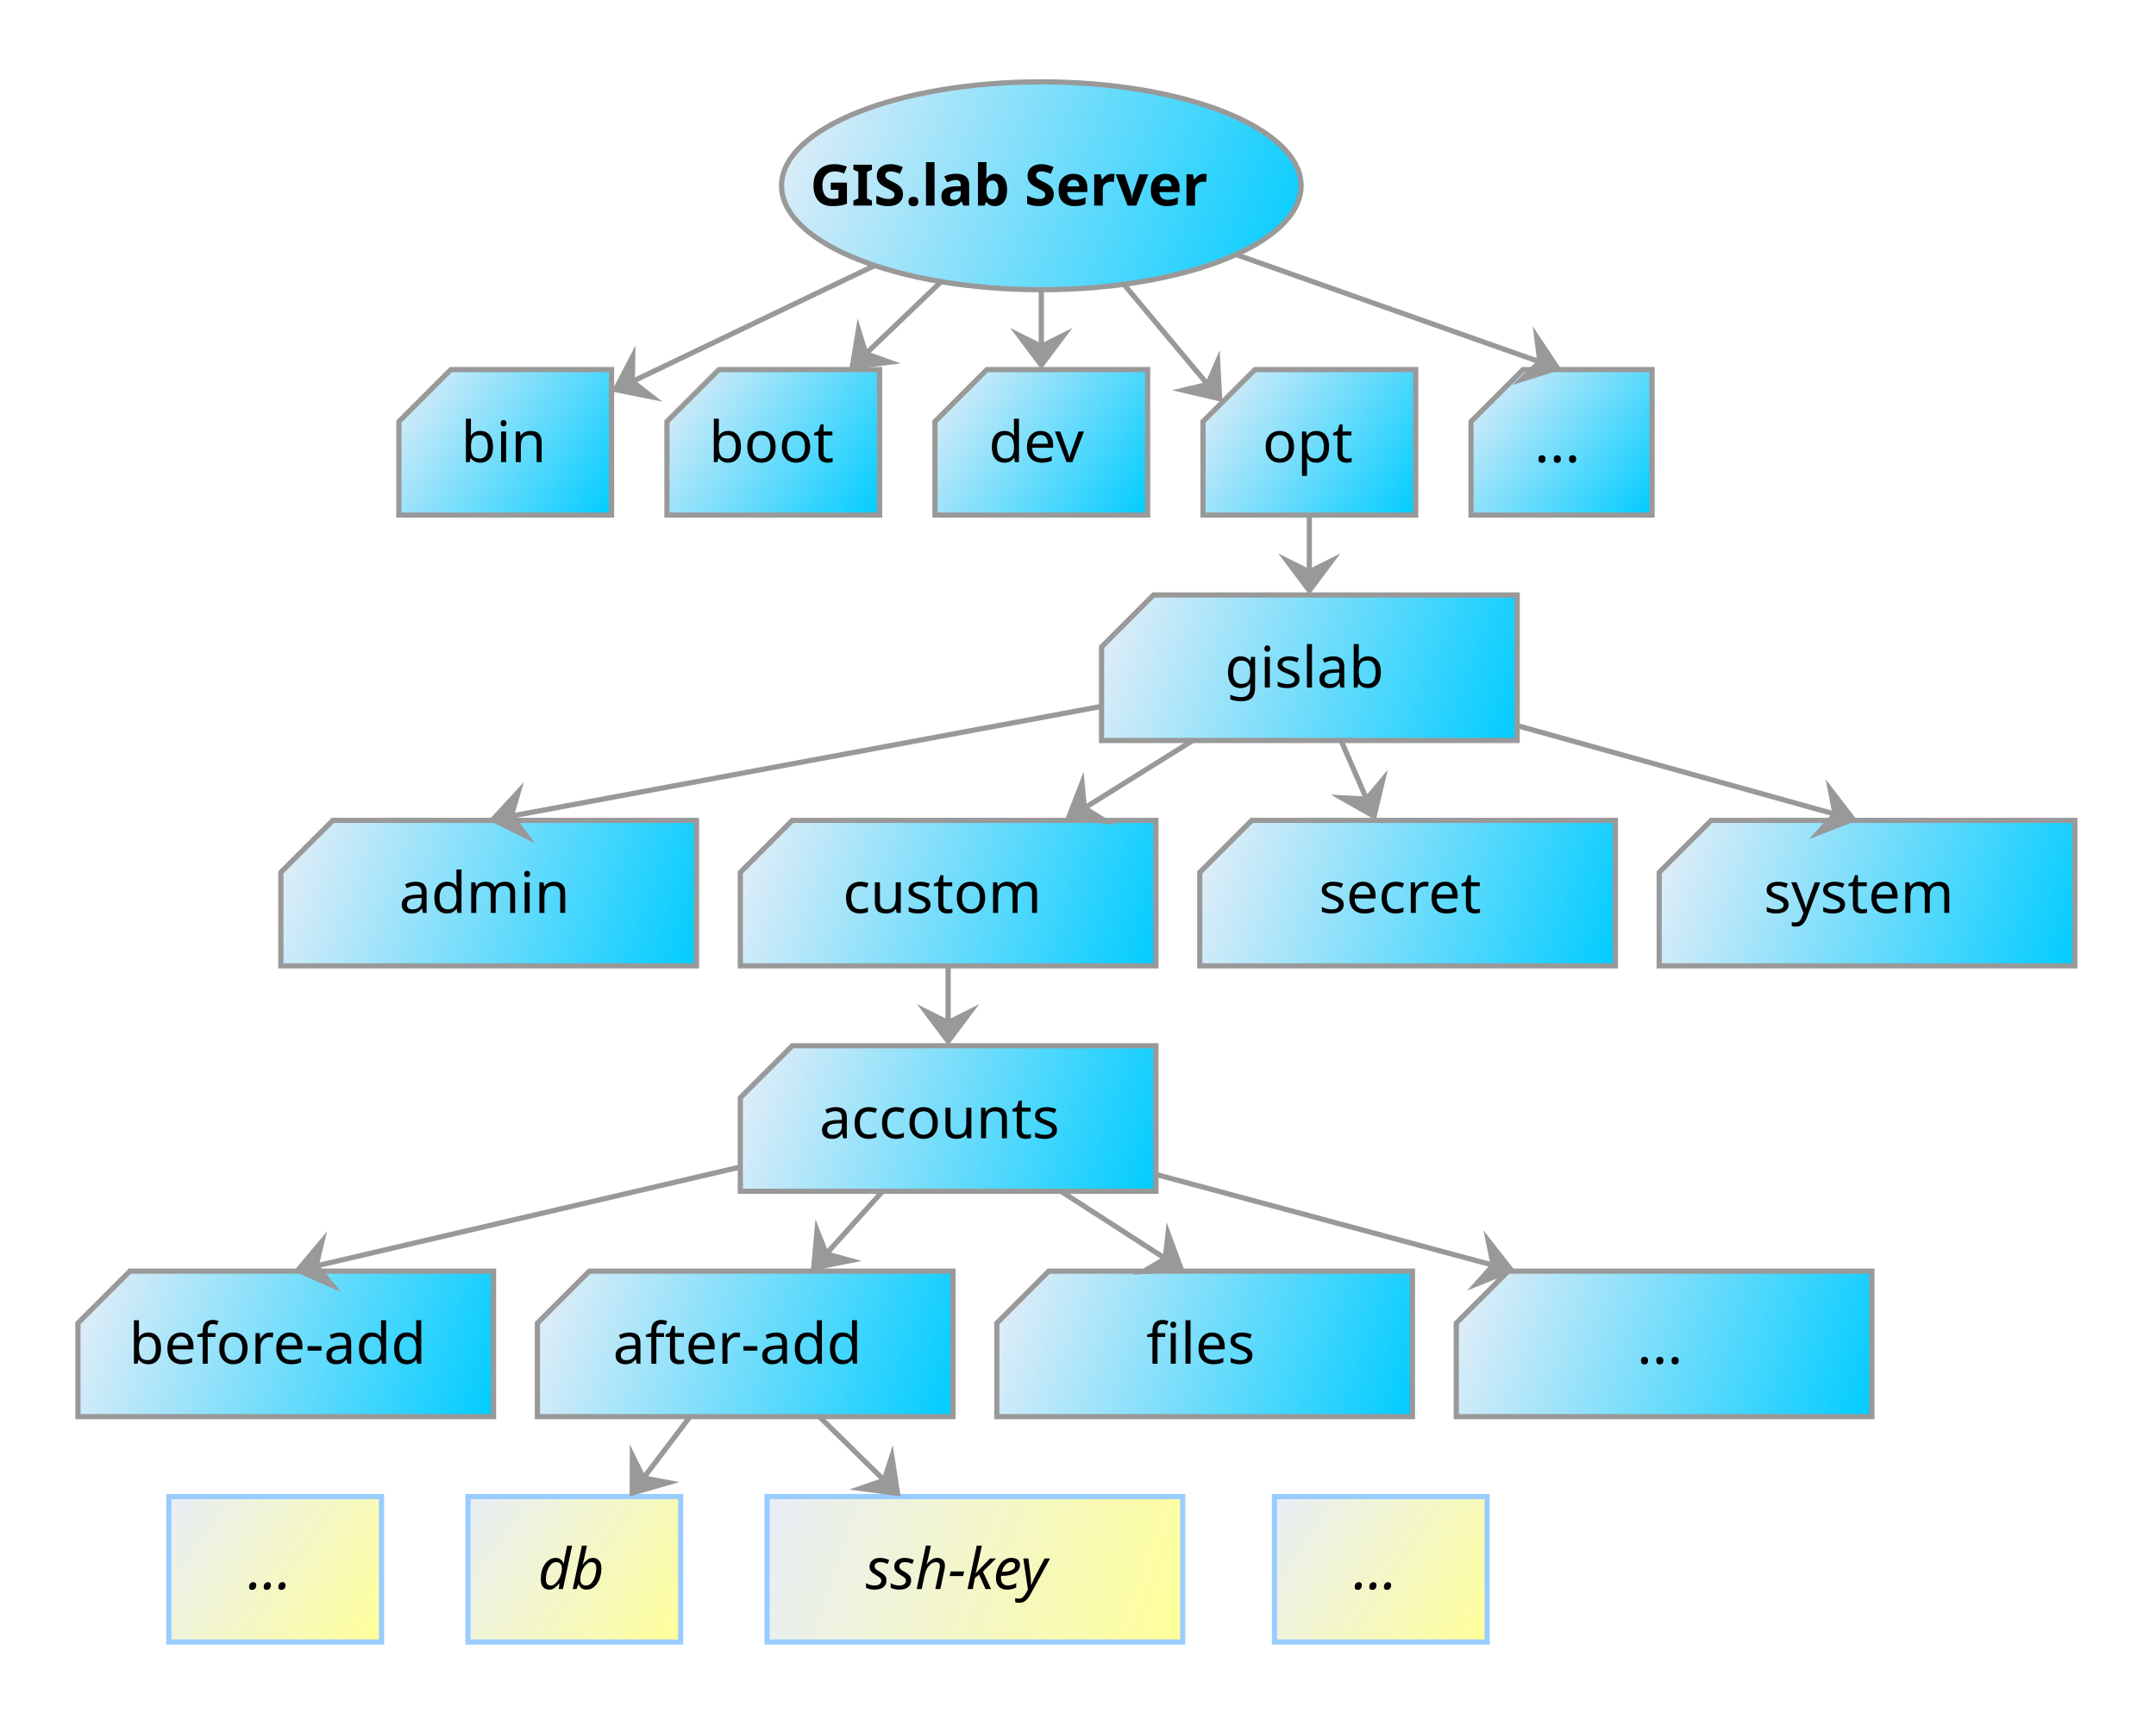
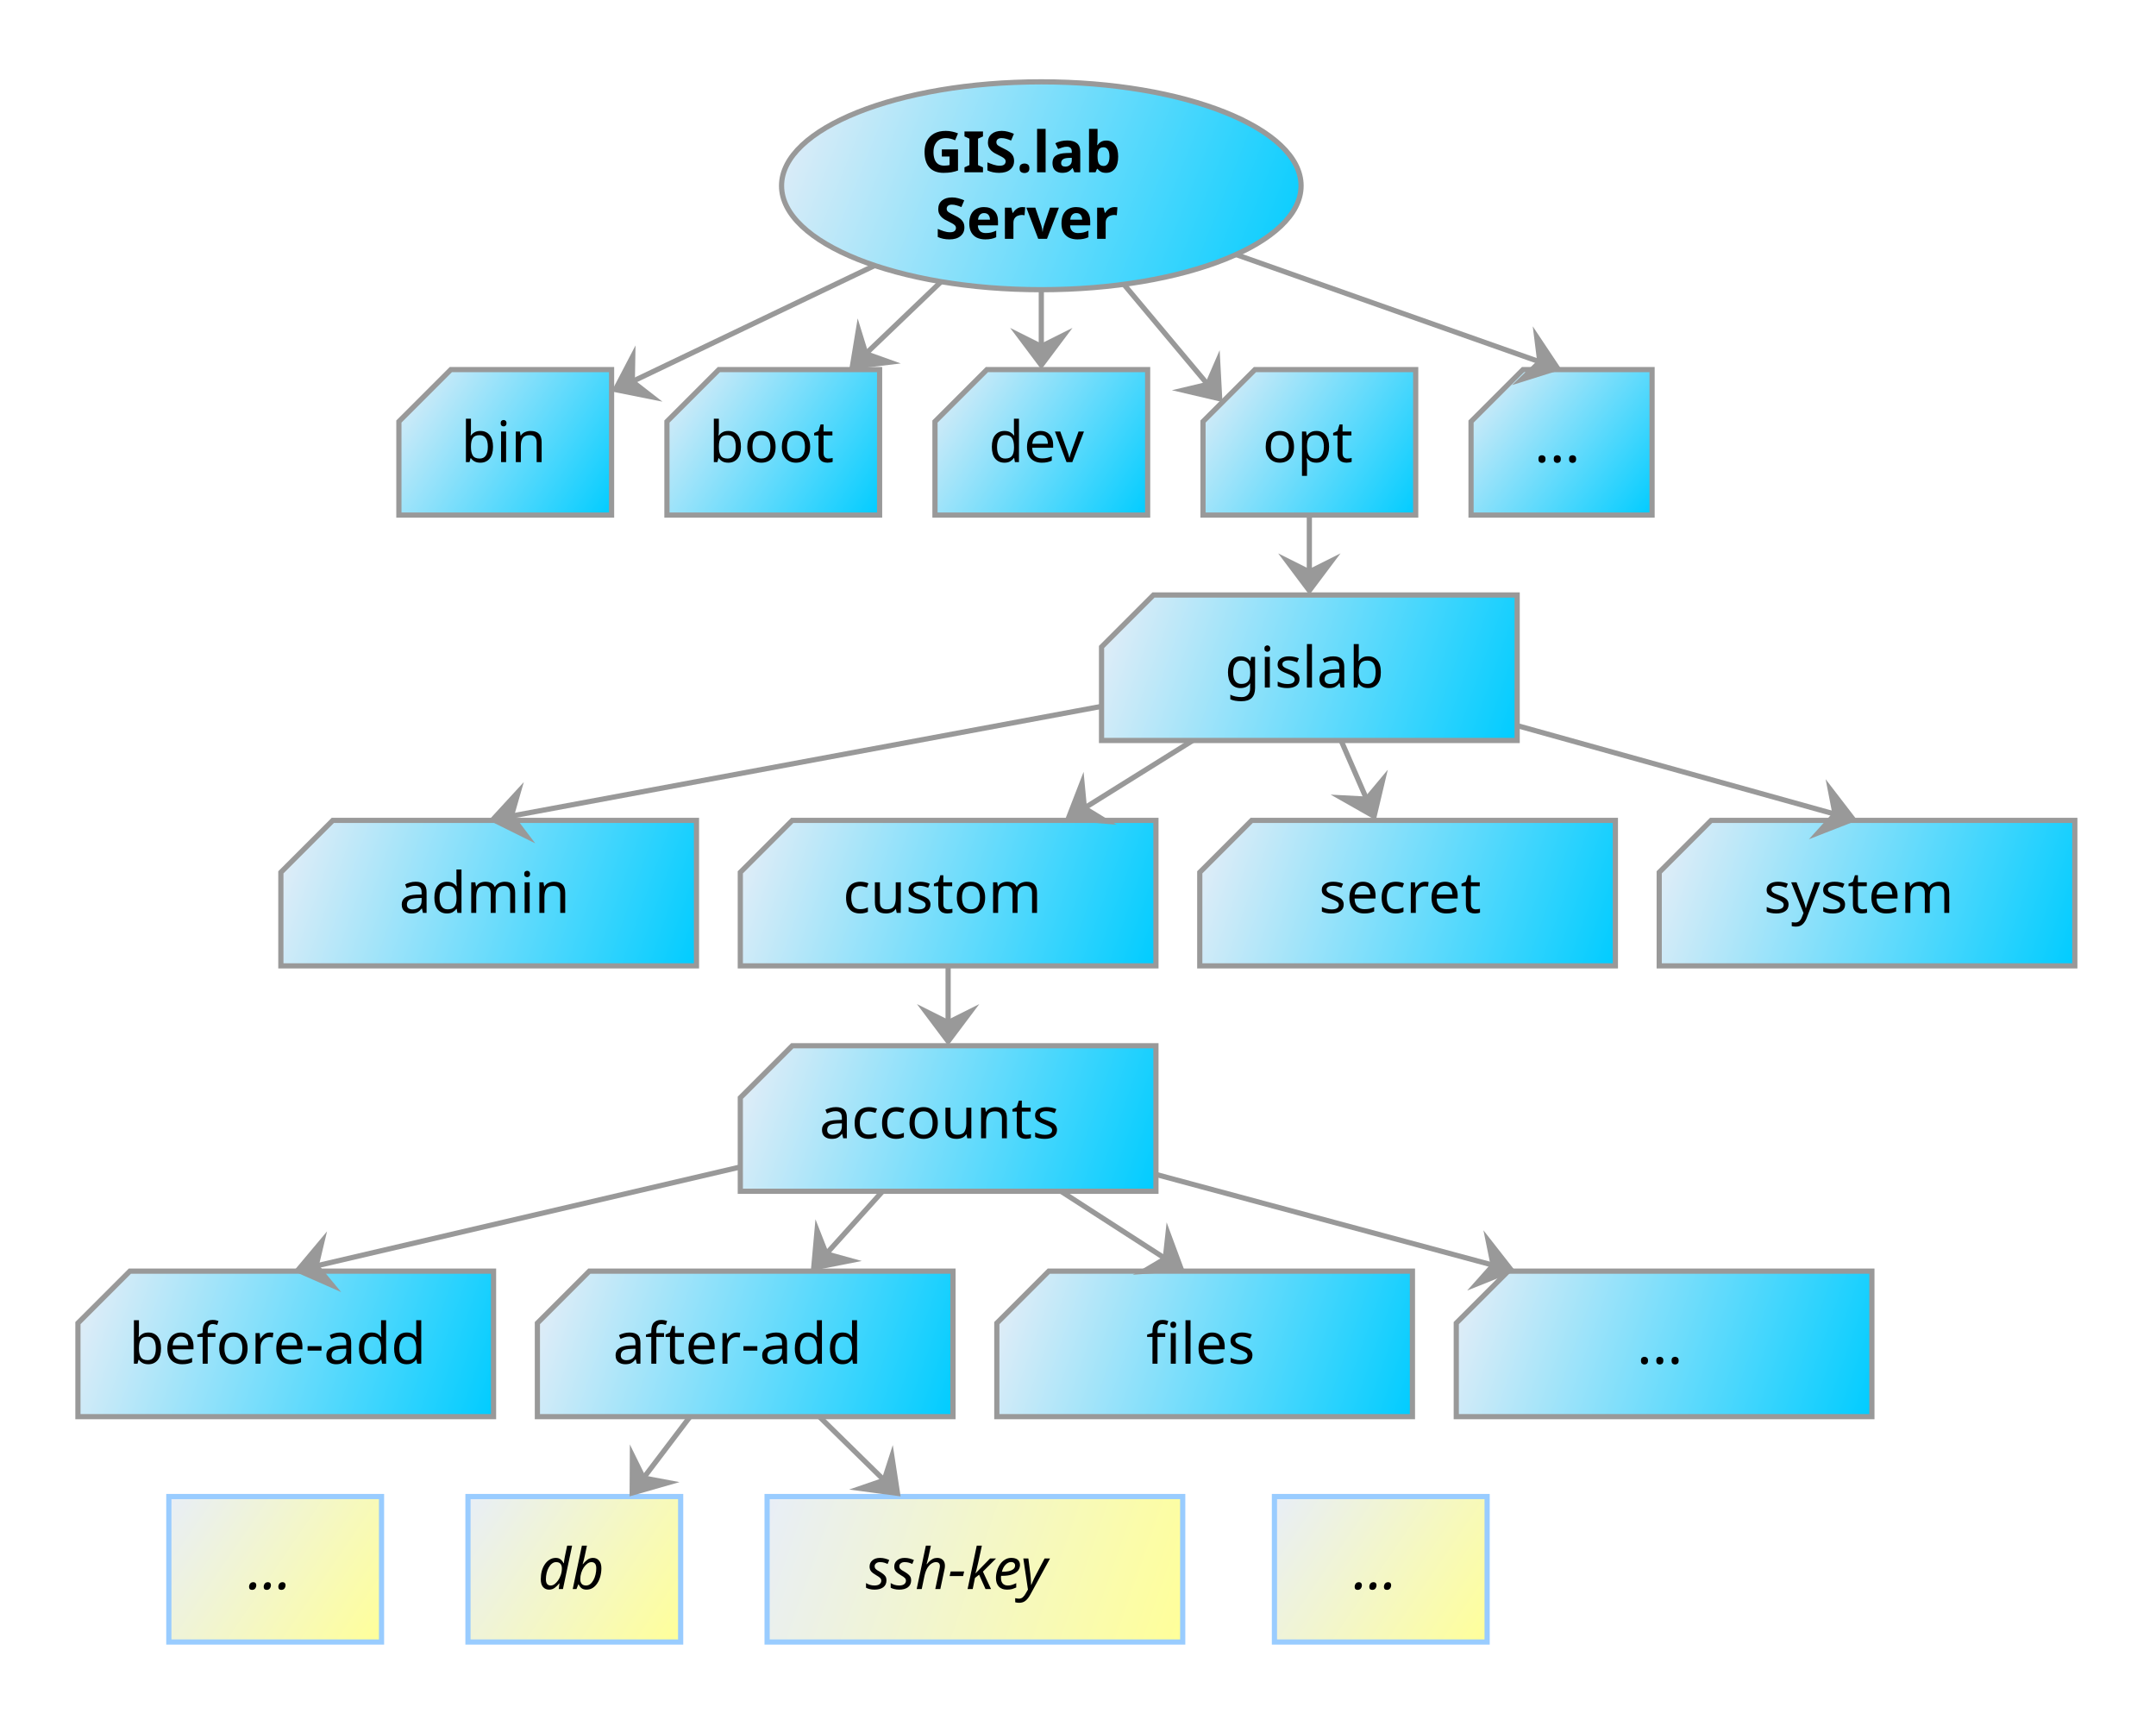
<svg xmlns="http://www.w3.org/2000/svg" fill-opacity="1" color-rendering="auto" color-interpolation="auto" text-rendering="auto" stroke="black" stroke-linecap="square" width="415" stroke-miterlimit="10" shape-rendering="auto" stroke-opacity="1" fill="black" stroke-dasharray="none" font-weight="normal" stroke-width="1" height="331" font-family="'Dialog'" font-style="normal" stroke-linejoin="miter" font-size="12px" stroke-dashoffset="0" image-rendering="auto">
  <defs id="genericDefs" />
  <g>
    <defs id="defs1">
      <linearGradient x1="53.562" gradientUnits="userSpaceOnUse" x2="94.5" y1="150.125" y2="178.125" id="linearGradient1" spreadMethod="reflect">
        <stop stop-opacity="1" stop-color="rgb(232,238,247)" offset="0%" />
        <stop stop-opacity="1" stop-color="rgb(0,204,255)" offset="100%" />
      </linearGradient>
      <linearGradient x1="-27.562" gradientUnits="userSpaceOnUse" x2="72.438" y1="94.75" y2="134.75" id="linearGradient2" spreadMethod="reflect">
        <stop stop-opacity="1" stop-color="rgb(232,238,247)" offset="0%" />
        <stop stop-opacity="1" stop-color="rgb(0,204,255)" offset="100%" />
      </linearGradient>
      <linearGradient x1="34.031" gradientUnits="userSpaceOnUse" x2="114.031" y1="193.5" y2="221.5" id="linearGradient3" spreadMethod="reflect">
        <stop stop-opacity="1" stop-color="rgb(232,238,247)" offset="0%" />
        <stop stop-opacity="1" stop-color="rgb(0,204,255)" offset="100%" />
      </linearGradient>
      <linearGradient x1="-87.922" gradientUnits="userSpaceOnUse" x2="-46.984" y1="367" y2="395" id="linearGradient4" spreadMethod="reflect">
        <stop stop-opacity="1" stop-color="rgb(232,238,247)" offset="0%" />
        <stop stop-opacity="1" stop-color="rgb(255,255,153)" offset="100%" />
      </linearGradient>
      <linearGradient x1="-30.344" gradientUnits="userSpaceOnUse" x2="49.656" y1="367" y2="395" id="linearGradient5" spreadMethod="reflect">
        <stop stop-opacity="1" stop-color="rgb(232,238,247)" offset="0%" />
        <stop stop-opacity="1" stop-color="rgb(255,255,153)" offset="100%" />
      </linearGradient>
      <linearGradient x1="67.312" gradientUnits="userSpaceOnUse" x2="108.25" y1="367" y2="395" id="linearGradient6" spreadMethod="reflect">
        <stop stop-opacity="1" stop-color="rgb(232,238,247)" offset="0%" />
        <stop stop-opacity="1" stop-color="rgb(255,255,153)" offset="100%" />
      </linearGradient>
      <linearGradient x1="105.156" gradientUnits="userSpaceOnUse" x2="140" y1="150.125" y2="178.125" id="linearGradient7" spreadMethod="reflect">
        <stop stop-opacity="1" stop-color="rgb(232,238,247)" offset="0%" />
        <stop stop-opacity="1" stop-color="rgb(0,204,255)" offset="100%" />
      </linearGradient>
      <linearGradient x1="-49.625" gradientUnits="userSpaceOnUse" x2="-8.688" y1="150.125" y2="178.125" id="linearGradient8" spreadMethod="reflect">
        <stop stop-opacity="1" stop-color="rgb(232,238,247)" offset="0%" />
        <stop stop-opacity="1" stop-color="rgb(0,204,255)" offset="100%" />
      </linearGradient>
      <linearGradient x1="1.969" gradientUnits="userSpaceOnUse" x2="42.906" y1="150.125" y2="178.125" id="linearGradient9" spreadMethod="reflect">
        <stop stop-opacity="1" stop-color="rgb(232,238,247)" offset="0%" />
        <stop stop-opacity="1" stop-color="rgb(0,204,255)" offset="100%" />
      </linearGradient>
      <linearGradient x1="-101.219" gradientUnits="userSpaceOnUse" x2="-60.281" y1="150.125" y2="178.125" id="linearGradient10" spreadMethod="reflect">
        <stop stop-opacity="1" stop-color="rgb(232,238,247)" offset="0%" />
        <stop stop-opacity="1" stop-color="rgb(0,204,255)" offset="100%" />
      </linearGradient>
      <linearGradient x1="-123.938" gradientUnits="userSpaceOnUse" x2="-43.938" y1="236.875" y2="264.875" id="linearGradient11" spreadMethod="reflect">
        <stop stop-opacity="1" stop-color="rgb(232,238,247)" offset="0%" />
        <stop stop-opacity="1" stop-color="rgb(0,204,255)" offset="100%" />
      </linearGradient>
      <linearGradient x1="-35.5" gradientUnits="userSpaceOnUse" x2="44.5" y1="236.875" y2="264.875" id="linearGradient12" spreadMethod="reflect">
        <stop stop-opacity="1" stop-color="rgb(232,238,247)" offset="0%" />
        <stop stop-opacity="1" stop-color="rgb(0,204,255)" offset="100%" />
      </linearGradient>
      <linearGradient x1="52.938" gradientUnits="userSpaceOnUse" x2="132.938" y1="236.875" y2="264.875" id="linearGradient13" spreadMethod="reflect">
        <stop stop-opacity="1" stop-color="rgb(232,238,247)" offset="0%" />
        <stop stop-opacity="1" stop-color="rgb(0,204,255)" offset="100%" />
      </linearGradient>
      <linearGradient x1="141.375" gradientUnits="userSpaceOnUse" x2="221.375" y1="236.875" y2="264.875" id="linearGradient14" spreadMethod="reflect">
        <stop stop-opacity="1" stop-color="rgb(232,238,247)" offset="0%" />
        <stop stop-opacity="1" stop-color="rgb(0,204,255)" offset="100%" />
      </linearGradient>
      <linearGradient x1="-35.5" gradientUnits="userSpaceOnUse" x2="44.5" y1="280.25" y2="308.25" id="linearGradient15" spreadMethod="reflect">
        <stop stop-opacity="1" stop-color="rgb(232,238,247)" offset="0%" />
        <stop stop-opacity="1" stop-color="rgb(0,204,255)" offset="100%" />
      </linearGradient>
      <linearGradient x1="-163" gradientUnits="userSpaceOnUse" x2="-83" y1="323.625" y2="351.625" id="linearGradient16" spreadMethod="reflect">
        <stop stop-opacity="1" stop-color="rgb(232,238,247)" offset="0%" />
        <stop stop-opacity="1" stop-color="rgb(0,204,255)" offset="100%" />
      </linearGradient>
      <linearGradient x1="-74.562" gradientUnits="userSpaceOnUse" x2="5.438" y1="323.625" y2="351.625" id="linearGradient17" spreadMethod="reflect">
        <stop stop-opacity="1" stop-color="rgb(232,238,247)" offset="0%" />
        <stop stop-opacity="1" stop-color="rgb(0,204,255)" offset="100%" />
      </linearGradient>
      <linearGradient x1="13.875" gradientUnits="userSpaceOnUse" x2="93.875" y1="323.625" y2="351.625" id="linearGradient18" spreadMethod="reflect">
        <stop stop-opacity="1" stop-color="rgb(232,238,247)" offset="0%" />
        <stop stop-opacity="1" stop-color="rgb(0,204,255)" offset="100%" />
      </linearGradient>
      <linearGradient x1="102.312" gradientUnits="userSpaceOnUse" x2="182.312" y1="323.625" y2="351.625" id="linearGradient19" spreadMethod="reflect">
        <stop stop-opacity="1" stop-color="rgb(232,238,247)" offset="0%" />
        <stop stop-opacity="1" stop-color="rgb(0,204,255)" offset="100%" />
      </linearGradient>
      <linearGradient x1="-145.5" gradientUnits="userSpaceOnUse" x2="-104.562" y1="367" y2="395" id="linearGradient20" spreadMethod="reflect">
        <stop stop-opacity="1" stop-color="rgb(232,238,247)" offset="0%" />
        <stop stop-opacity="1" stop-color="rgb(255,255,153)" offset="100%" />
      </linearGradient>
      <clipPath clipPathUnits="userSpaceOnUse" id="clipPath1">
        <path d="M0 0 L415 0 L415 331 L0 331 L0 0 Z" />
      </clipPath>
      <clipPath clipPathUnits="userSpaceOnUse" id="clipPath2">
        <path d="M-178 79 L237 79 L237 410 L-178 410 L-178 79 Z" />
      </clipPath>
    </defs>
    <g fill="white" text-rendering="geometricPrecision" shape-rendering="geometricPrecision" transform="translate(178,-79)" stroke="white">
      <rect x="-178" width="415" height="331" y="79" clip-path="url(#clipPath2)" stroke="none" />
    </g>
    <g fill="url(#linearGradient1)" text-rendering="geometricPrecision" shape-rendering="geometricPrecision" transform="matrix(1,0,0,1,178,-79)" stroke="url(#linearGradient1)">
      <path d="M63.562 150.125 L94.5 150.125 L94.5 178.125 L53.562 178.125 L53.562 160.125 Z" stroke="none" clip-path="url(#clipPath2)" />
    </g>
    <g stroke-linecap="butt" transform="matrix(1,0,0,1,178,-79)" fill="rgb(153,153,153)" text-rendering="geometricPrecision" shape-rendering="geometricPrecision" stroke="rgb(153,153,153)" stroke-miterlimit="1.45">
      <path fill="none" d="M63.562 150.125 L94.5 150.125 L94.5 178.125 L53.562 178.125 L53.562 160.125 Z" clip-path="url(#clipPath2)" />
    </g>
    <g font-size="11px" stroke-linecap="butt" transform="matrix(1,0,0,1,178,-79)" text-rendering="geometricPrecision" font-family="sans-serif" shape-rendering="geometricPrecision" stroke-miterlimit="1.45">
      <text x="65.019" xml:space="preserve" y="167.933" clip-path="url(#clipPath2)" stroke="none">opt</text>
    </g>
    <g fill="url(#linearGradient2)" text-rendering="geometricPrecision" shape-rendering="geometricPrecision" transform="matrix(1,0,0,1,178,-79)" stroke="url(#linearGradient2)">
      <ellipse rx="50" ry="20" clip-path="url(#clipPath2)" cx="22.438" cy="114.75" stroke="none" />
    </g>
    <g stroke-linecap="butt" transform="matrix(1,0,0,1,178,-79)" fill="rgb(153,153,153)" text-rendering="geometricPrecision" shape-rendering="geometricPrecision" stroke="rgb(153,153,153)" stroke-miterlimit="1.45">
      <ellipse rx="50" fill="none" ry="20" clip-path="url(#clipPath2)" cx="22.438" cy="114.75" />
    </g>
    <g font-size="11px" stroke-linecap="butt" transform="matrix(1,0,0,1,178,-79)" text-rendering="geometricPrecision" font-family="sans-serif" shape-rendering="geometricPrecision" font-weight="bold" stroke-miterlimit="1.45">
-       <text x="-22.054" xml:space="preserve" y="118.558" clip-path="url(#clipPath2)" stroke="none">GIS.lab Server</text>
+       <text x="-3.537" xml:space="preserve" y="112.156" clip-path="url(#clipPath2)" stroke="none"> GIS.lab </text>
+       <text x="2.006" xml:space="preserve" y="124.96" clip-path="url(#clipPath2)" stroke="none">Server</text>
    </g>
    <g fill="url(#linearGradient3)" text-rendering="geometricPrecision" shape-rendering="geometricPrecision" transform="matrix(1,0,0,1,178,-79)" stroke="url(#linearGradient3)">
      <path d="M44.031 193.5 L114.031 193.5 L114.031 221.5 L34.031 221.5 L34.031 203.5 Z" stroke="none" clip-path="url(#clipPath2)" />
    </g>
    <g stroke-linecap="butt" transform="matrix(1,0,0,1,178,-79)" fill="rgb(153,153,153)" text-rendering="geometricPrecision" shape-rendering="geometricPrecision" stroke="rgb(153,153,153)" stroke-miterlimit="1.45">
      <path fill="none" d="M44.031 193.5 L114.031 193.5 L114.031 221.5 L34.031 221.5 L34.031 203.5 Z" clip-path="url(#clipPath2)" />
    </g>
    <g font-size="11px" stroke-linecap="butt" transform="matrix(1,0,0,1,178,-79)" text-rendering="geometricPrecision" font-family="sans-serif" shape-rendering="geometricPrecision" stroke-miterlimit="1.45">
      <text x="57.757" xml:space="preserve" y="211.308" clip-path="url(#clipPath2)" stroke="none">gislab</text>
    </g>
    <g fill="url(#linearGradient4)" text-rendering="geometricPrecision" shape-rendering="geometricPrecision" transform="matrix(1,0,0,1,178,-79)" stroke="url(#linearGradient4)">
      <path d="M-87.922 367 L-46.984 367 L-46.984 395 L-87.922 395 Z" stroke="none" clip-path="url(#clipPath2)" />
    </g>
    <g stroke-linecap="butt" transform="matrix(1,0,0,1,178,-79)" fill="rgb(153,204,255)" text-rendering="geometricPrecision" shape-rendering="geometricPrecision" stroke="rgb(153,204,255)" stroke-miterlimit="1.45">
      <path fill="none" d="M-87.922 367 L-46.984 367 L-46.984 395 L-87.922 395 Z" clip-path="url(#clipPath2)" />
    </g>
    <g font-size="11px" stroke-linecap="butt" transform="matrix(1,0,0,1,178,-79)" text-rendering="geometricPrecision" font-family="sans-serif" shape-rendering="geometricPrecision" font-style="italic" stroke-miterlimit="1.45">
      <text x="-74.436" xml:space="preserve" y="384.808" clip-path="url(#clipPath2)" stroke="none">db</text>
    </g>
    <g fill="url(#linearGradient5)" text-rendering="geometricPrecision" shape-rendering="geometricPrecision" transform="matrix(1,0,0,1,178,-79)" stroke="url(#linearGradient5)">
      <path d="M-30.344 367 L49.656 367 L49.656 395 L-30.344 395 Z" stroke="none" clip-path="url(#clipPath2)" />
    </g>
    <g stroke-linecap="butt" transform="matrix(1,0,0,1,178,-79)" fill="rgb(153,204,255)" text-rendering="geometricPrecision" shape-rendering="geometricPrecision" stroke="rgb(153,204,255)" stroke-miterlimit="1.45">
      <path fill="none" d="M-30.344 367 L49.656 367 L49.656 395 L-30.344 395 Z" clip-path="url(#clipPath2)" />
    </g>
    <g font-size="11px" stroke-linecap="butt" transform="matrix(1,0,0,1,178,-79)" text-rendering="geometricPrecision" font-family="sans-serif" shape-rendering="geometricPrecision" font-style="italic" stroke-miterlimit="1.45">
      <text x="-11.369" xml:space="preserve" y="384.808" clip-path="url(#clipPath2)" stroke="none">ssh-key</text>
    </g>
    <g fill="url(#linearGradient6)" text-rendering="geometricPrecision" shape-rendering="geometricPrecision" transform="matrix(1,0,0,1,178,-79)" stroke="url(#linearGradient6)">
      <path d="M67.312 367 L108.25 367 L108.25 395 L67.312 395 Z" stroke="none" clip-path="url(#clipPath2)" />
    </g>
    <g stroke-linecap="butt" transform="matrix(1,0,0,1,178,-79)" fill="rgb(153,204,255)" text-rendering="geometricPrecision" shape-rendering="geometricPrecision" stroke="rgb(153,204,255)" stroke-miterlimit="1.45">
      <path fill="none" d="M67.312 367 L108.25 367 L108.25 395 L67.312 395 Z" clip-path="url(#clipPath2)" />
    </g>
    <g font-size="11px" stroke-linecap="butt" transform="matrix(1,0,0,1,178,-79)" text-rendering="geometricPrecision" font-family="sans-serif" shape-rendering="geometricPrecision" font-style="italic" stroke-miterlimit="1.45">
      <text x="82.536" xml:space="preserve" y="384.808" clip-path="url(#clipPath2)" stroke="none">...</text>
    </g>
    <g fill="url(#linearGradient7)" text-rendering="geometricPrecision" shape-rendering="geometricPrecision" transform="matrix(1,0,0,1,178,-79)" stroke="url(#linearGradient7)">
      <path d="M115.156 150.125 L140 150.125 L140 178.125 L105.156 178.125 L105.156 160.125 Z" stroke="none" clip-path="url(#clipPath2)" />
    </g>
    <g stroke-linecap="butt" transform="matrix(1,0,0,1,178,-79)" fill="rgb(153,153,153)" text-rendering="geometricPrecision" shape-rendering="geometricPrecision" stroke="rgb(153,153,153)" stroke-miterlimit="1.45">
      <path fill="none" d="M115.156 150.125 L140 150.125 L140 178.125 L105.156 178.125 L105.156 160.125 Z" clip-path="url(#clipPath2)" />
    </g>
    <g font-size="11px" stroke-linecap="butt" transform="matrix(1,0,0,1,178,-79)" text-rendering="geometricPrecision" font-family="sans-serif" shape-rendering="geometricPrecision" stroke-miterlimit="1.45">
      <text x="117.333" xml:space="preserve" y="167.933" clip-path="url(#clipPath2)" stroke="none">...</text>
    </g>
    <g fill="url(#linearGradient8)" text-rendering="geometricPrecision" shape-rendering="geometricPrecision" transform="matrix(1,0,0,1,178,-79)" stroke="url(#linearGradient8)">
      <path d="M-39.625 150.125 L-8.688 150.125 L-8.688 178.125 L-49.625 178.125 L-49.625 160.125 Z" stroke="none" clip-path="url(#clipPath2)" />
    </g>
    <g stroke-linecap="butt" transform="matrix(1,0,0,1,178,-79)" fill="rgb(153,153,153)" text-rendering="geometricPrecision" shape-rendering="geometricPrecision" stroke="rgb(153,153,153)" stroke-miterlimit="1.45">
      <path fill="none" d="M-39.625 150.125 L-8.688 150.125 L-8.688 178.125 L-49.625 178.125 L-49.625 160.125 Z" clip-path="url(#clipPath2)" />
    </g>
    <g font-size="11px" stroke-linecap="butt" transform="matrix(1,0,0,1,178,-79)" text-rendering="geometricPrecision" font-family="sans-serif" shape-rendering="geometricPrecision" stroke-miterlimit="1.45">
      <text x="-41.534" xml:space="preserve" y="167.933" clip-path="url(#clipPath2)" stroke="none">boot</text>
    </g>
    <g fill="url(#linearGradient9)" text-rendering="geometricPrecision" shape-rendering="geometricPrecision" transform="matrix(1,0,0,1,178,-79)" stroke="url(#linearGradient9)">
      <path d="M11.969 150.125 L42.906 150.125 L42.906 178.125 L1.969 178.125 L1.969 160.125 Z" stroke="none" clip-path="url(#clipPath2)" />
    </g>
    <g stroke-linecap="butt" transform="matrix(1,0,0,1,178,-79)" fill="rgb(153,153,153)" text-rendering="geometricPrecision" shape-rendering="geometricPrecision" stroke="rgb(153,153,153)" stroke-miterlimit="1.45">
      <path fill="none" d="M11.969 150.125 L42.906 150.125 L42.906 178.125 L1.969 178.125 L1.969 160.125 Z" clip-path="url(#clipPath2)" />
    </g>
    <g font-size="11px" stroke-linecap="butt" transform="matrix(1,0,0,1,178,-79)" text-rendering="geometricPrecision" font-family="sans-serif" shape-rendering="geometricPrecision" stroke-miterlimit="1.45">
      <text x="12.308" xml:space="preserve" y="167.933" clip-path="url(#clipPath2)" stroke="none">dev</text>
    </g>
    <g fill="url(#linearGradient10)" text-rendering="geometricPrecision" shape-rendering="geometricPrecision" transform="matrix(1,0,0,1,178,-79)" stroke="url(#linearGradient10)">
      <path d="M-91.219 150.125 L-60.281 150.125 L-60.281 178.125 L-101.219 178.125 L-101.219 160.125 Z" stroke="none" clip-path="url(#clipPath2)" />
    </g>
    <g stroke-linecap="butt" transform="matrix(1,0,0,1,178,-79)" fill="rgb(153,153,153)" text-rendering="geometricPrecision" shape-rendering="geometricPrecision" stroke="rgb(153,153,153)" stroke-miterlimit="1.45">
      <path fill="none" d="M-91.219 150.125 L-60.281 150.125 L-60.281 178.125 L-101.219 178.125 L-101.219 160.125 Z" clip-path="url(#clipPath2)" />
    </g>
    <g font-size="11px" stroke-linecap="butt" transform="matrix(1,0,0,1,178,-79)" text-rendering="geometricPrecision" font-family="sans-serif" shape-rendering="geometricPrecision" stroke-miterlimit="1.45">
      <text x="-89.255" xml:space="preserve" y="167.933" clip-path="url(#clipPath2)" stroke="none">bin</text>
    </g>
    <g fill="url(#linearGradient11)" text-rendering="geometricPrecision" shape-rendering="geometricPrecision" transform="matrix(1,0,0,1,178,-79)" stroke="url(#linearGradient11)">
      <path d="M-113.938 236.875 L-43.938 236.875 L-43.938 264.875 L-123.938 264.875 L-123.938 246.875 Z" stroke="none" clip-path="url(#clipPath2)" />
    </g>
    <g stroke-linecap="butt" transform="matrix(1,0,0,1,178,-79)" fill="rgb(153,153,153)" text-rendering="geometricPrecision" shape-rendering="geometricPrecision" stroke="rgb(153,153,153)" stroke-miterlimit="1.45">
      <path fill="none" d="M-113.938 236.875 L-43.938 236.875 L-43.938 264.875 L-123.938 264.875 L-123.938 246.875 Z" clip-path="url(#clipPath2)" />
    </g>
    <g font-size="11px" stroke-linecap="butt" transform="matrix(1,0,0,1,178,-79)" text-rendering="geometricPrecision" font-family="sans-serif" shape-rendering="geometricPrecision" stroke-miterlimit="1.45">
      <text x="-101.171" xml:space="preserve" y="254.683" clip-path="url(#clipPath2)" stroke="none">admin</text>
    </g>
    <g fill="url(#linearGradient12)" text-rendering="geometricPrecision" shape-rendering="geometricPrecision" transform="matrix(1,0,0,1,178,-79)" stroke="url(#linearGradient12)">
      <path d="M-25.5 236.875 L44.5 236.875 L44.5 264.875 L-35.5 264.875 L-35.5 246.875 Z" stroke="none" clip-path="url(#clipPath2)" />
    </g>
    <g stroke-linecap="butt" transform="matrix(1,0,0,1,178,-79)" fill="rgb(153,153,153)" text-rendering="geometricPrecision" shape-rendering="geometricPrecision" stroke="rgb(153,153,153)" stroke-miterlimit="1.45">
      <path fill="none" d="M-25.5 236.875 L44.5 236.875 L44.5 264.875 L-35.5 264.875 L-35.5 246.875 Z" clip-path="url(#clipPath2)" />
    </g>
    <g font-size="11px" stroke-linecap="butt" transform="matrix(1,0,0,1,178,-79)" text-rendering="geometricPrecision" font-family="sans-serif" shape-rendering="geometricPrecision" stroke-miterlimit="1.45">
      <text x="-15.754" xml:space="preserve" y="254.683" clip-path="url(#clipPath2)" stroke="none">custom</text>
    </g>
    <g fill="url(#linearGradient13)" text-rendering="geometricPrecision" shape-rendering="geometricPrecision" transform="matrix(1,0,0,1,178,-79)" stroke="url(#linearGradient13)">
      <path d="M62.938 236.875 L132.938 236.875 L132.938 264.875 L52.938 264.875 L52.938 246.875 Z" stroke="none" clip-path="url(#clipPath2)" />
    </g>
    <g stroke-linecap="butt" transform="matrix(1,0,0,1,178,-79)" fill="rgb(153,153,153)" text-rendering="geometricPrecision" shape-rendering="geometricPrecision" stroke="rgb(153,153,153)" stroke-miterlimit="1.45">
      <path fill="none" d="M62.938 236.875 L132.938 236.875 L132.938 264.875 L52.938 264.875 L52.938 246.875 Z" clip-path="url(#clipPath2)" />
    </g>
    <g font-size="11px" stroke-linecap="butt" transform="matrix(1,0,0,1,178,-79)" text-rendering="geometricPrecision" font-family="sans-serif" shape-rendering="geometricPrecision" stroke-miterlimit="1.45">
      <text x="75.863" xml:space="preserve" y="254.683" clip-path="url(#clipPath2)" stroke="none">secret</text>
    </g>
    <g fill="url(#linearGradient14)" text-rendering="geometricPrecision" shape-rendering="geometricPrecision" transform="matrix(1,0,0,1,178,-79)" stroke="url(#linearGradient14)">
      <path d="M151.375 236.875 L221.375 236.875 L221.375 264.875 L141.375 264.875 L141.375 246.875 Z" stroke="none" clip-path="url(#clipPath2)" />
    </g>
    <g stroke-linecap="butt" transform="matrix(1,0,0,1,178,-79)" fill="rgb(153,153,153)" text-rendering="geometricPrecision" shape-rendering="geometricPrecision" stroke="rgb(153,153,153)" stroke-miterlimit="1.45">
      <path fill="none" d="M151.375 236.875 L221.375 236.875 L221.375 264.875 L141.375 264.875 L141.375 246.875 Z" clip-path="url(#clipPath2)" />
    </g>
    <g font-size="11px" stroke-linecap="butt" transform="matrix(1,0,0,1,178,-79)" text-rendering="geometricPrecision" font-family="sans-serif" shape-rendering="geometricPrecision" stroke-miterlimit="1.45">
      <text x="161.491" xml:space="preserve" y="254.683" clip-path="url(#clipPath2)" stroke="none">system</text>
    </g>
    <g fill="url(#linearGradient15)" text-rendering="geometricPrecision" shape-rendering="geometricPrecision" transform="matrix(1,0,0,1,178,-79)" stroke="url(#linearGradient15)">
      <path d="M-25.5 280.25 L44.5 280.25 L44.5 308.25 L-35.5 308.25 L-35.5 290.25 Z" stroke="none" clip-path="url(#clipPath2)" />
    </g>
    <g stroke-linecap="butt" transform="matrix(1,0,0,1,178,-79)" fill="rgb(153,153,153)" text-rendering="geometricPrecision" shape-rendering="geometricPrecision" stroke="rgb(153,153,153)" stroke-miterlimit="1.45">
      <path fill="none" d="M-25.5 280.25 L44.5 280.25 L44.5 308.25 L-35.5 308.25 L-35.5 290.25 Z" clip-path="url(#clipPath2)" />
    </g>
    <g font-size="11px" stroke-linecap="butt" transform="matrix(1,0,0,1,178,-79)" text-rendering="geometricPrecision" font-family="sans-serif" shape-rendering="geometricPrecision" stroke-miterlimit="1.45">
      <text x="-20.277" xml:space="preserve" y="298.058" clip-path="url(#clipPath2)" stroke="none">accounts</text>
    </g>
    <g fill="url(#linearGradient16)" text-rendering="geometricPrecision" shape-rendering="geometricPrecision" transform="matrix(1,0,0,1,178,-79)" stroke="url(#linearGradient16)">
      <path d="M-153 323.625 L-83 323.625 L-83 351.625 L-163 351.625 L-163 333.625 Z" stroke="none" clip-path="url(#clipPath2)" />
    </g>
    <g stroke-linecap="butt" transform="matrix(1,0,0,1,178,-79)" fill="rgb(153,153,153)" text-rendering="geometricPrecision" shape-rendering="geometricPrecision" stroke="rgb(153,153,153)" stroke-miterlimit="1.45">
      <path fill="none" d="M-153 323.625 L-83 323.625 L-83 351.625 L-163 351.625 L-163 333.625 Z" clip-path="url(#clipPath2)" />
    </g>
    <g font-size="11px" stroke-linecap="butt" transform="matrix(1,0,0,1,178,-79)" text-rendering="geometricPrecision" font-family="sans-serif" shape-rendering="geometricPrecision" stroke-miterlimit="1.45">
      <text x="-153.159" xml:space="preserve" y="341.433" clip-path="url(#clipPath2)" stroke="none">before-add</text>
    </g>
    <g fill="url(#linearGradient17)" text-rendering="geometricPrecision" shape-rendering="geometricPrecision" transform="matrix(1,0,0,1,178,-79)" stroke="url(#linearGradient17)">
      <path d="M-64.562 323.625 L5.438 323.625 L5.438 351.625 L-74.562 351.625 L-74.562 333.625 Z" stroke="none" clip-path="url(#clipPath2)" />
    </g>
    <g stroke-linecap="butt" transform="matrix(1,0,0,1,178,-79)" fill="rgb(153,153,153)" text-rendering="geometricPrecision" shape-rendering="geometricPrecision" stroke="rgb(153,153,153)" stroke-miterlimit="1.45">
      <path fill="none" d="M-64.562 323.625 L5.438 323.625 L5.438 351.625 L-74.562 351.625 L-74.562 333.625 Z" clip-path="url(#clipPath2)" />
    </g>
    <g font-size="11px" stroke-linecap="butt" transform="matrix(1,0,0,1,178,-79)" text-rendering="geometricPrecision" font-family="sans-serif" shape-rendering="geometricPrecision" stroke-miterlimit="1.45">
      <text x="-60.008" xml:space="preserve" y="341.433" clip-path="url(#clipPath2)" stroke="none">after-add</text>
    </g>
    <g fill="url(#linearGradient18)" text-rendering="geometricPrecision" shape-rendering="geometricPrecision" transform="matrix(1,0,0,1,178,-79)" stroke="url(#linearGradient18)">
      <path d="M23.875 323.625 L93.875 323.625 L93.875 351.625 L13.875 351.625 L13.875 333.625 Z" stroke="none" clip-path="url(#clipPath2)" />
    </g>
    <g stroke-linecap="butt" transform="matrix(1,0,0,1,178,-79)" fill="rgb(153,153,153)" text-rendering="geometricPrecision" shape-rendering="geometricPrecision" stroke="rgb(153,153,153)" stroke-miterlimit="1.45">
      <path fill="none" d="M23.875 323.625 L93.875 323.625 L93.875 351.625 L13.875 351.625 L13.875 333.625 Z" clip-path="url(#clipPath2)" />
    </g>
    <g font-size="11px" stroke-linecap="butt" transform="matrix(1,0,0,1,178,-79)" text-rendering="geometricPrecision" font-family="sans-serif" shape-rendering="geometricPrecision" stroke-miterlimit="1.45">
      <text x="42.633" xml:space="preserve" y="341.433" clip-path="url(#clipPath2)" stroke="none">files</text>
    </g>
    <g fill="url(#linearGradient19)" text-rendering="geometricPrecision" shape-rendering="geometricPrecision" transform="matrix(1,0,0,1,178,-79)" stroke="url(#linearGradient19)">
      <path d="M112.312 323.625 L182.312 323.625 L182.312 351.625 L102.312 351.625 L102.312 333.625 Z" stroke="none" clip-path="url(#clipPath2)" />
    </g>
    <g stroke-linecap="butt" transform="matrix(1,0,0,1,178,-79)" fill="rgb(153,153,153)" text-rendering="geometricPrecision" shape-rendering="geometricPrecision" stroke="rgb(153,153,153)" stroke-miterlimit="1.45">
      <path fill="none" d="M112.312 323.625 L182.312 323.625 L182.312 351.625 L102.312 351.625 L102.312 333.625 Z" clip-path="url(#clipPath2)" />
    </g>
    <g font-size="11px" stroke-linecap="butt" transform="matrix(1,0,0,1,178,-79)" text-rendering="geometricPrecision" font-family="sans-serif" shape-rendering="geometricPrecision" stroke-miterlimit="1.45">
      <text x="137.068" xml:space="preserve" y="341.433" clip-path="url(#clipPath2)" stroke="none">...</text>
    </g>
    <g fill="url(#linearGradient20)" text-rendering="geometricPrecision" shape-rendering="geometricPrecision" transform="matrix(1,0,0,1,178,-79)" stroke="url(#linearGradient20)">
      <path d="M-145.5 367 L-104.562 367 L-104.562 395 L-145.5 395 Z" stroke="none" clip-path="url(#clipPath2)" />
    </g>
    <g stroke-linecap="butt" transform="matrix(1,0,0,1,178,-79)" fill="rgb(153,204,255)" text-rendering="geometricPrecision" shape-rendering="geometricPrecision" stroke="rgb(153,204,255)" stroke-miterlimit="1.45">
      <path fill="none" d="M-145.5 367 L-104.562 367 L-104.562 395 L-145.5 395 Z" clip-path="url(#clipPath2)" />
    </g>
    <g font-size="11px" stroke-linecap="butt" transform="matrix(1,0,0,1,178,-79)" text-rendering="geometricPrecision" font-family="sans-serif" shape-rendering="geometricPrecision" font-style="italic" stroke-miterlimit="1.45">
      <text x="-130.276" xml:space="preserve" y="384.808" clip-path="url(#clipPath2)" stroke="none">...</text>
    </g>
    <g stroke-linecap="butt" transform="matrix(1,0,0,1,178,-79)" fill="rgb(153,153,153)" text-rendering="geometricPrecision" shape-rendering="geometricPrecision" stroke="rgb(153,153,153)" stroke-miterlimit="1.45">
      <path fill="none" d="M38.331 133.724 L54.737 153.31" clip-path="url(#clipPath2)" />
    </g>
    <g stroke-linecap="butt" transform="matrix(1,0,0,1,178,-79)" fill="rgb(153,153,153)" text-rendering="geometricPrecision" shape-rendering="geometricPrecision" stroke="rgb(153,153,153)" stroke-miterlimit="1.45">
      <path d="M57.306 156.376 L56.769 146.391 L54.095 152.543 L47.569 154.096 Z" stroke="none" clip-path="url(#clipPath2)" />
      <path fill="none" d="M74.031 178.149 L74.031 189.493" clip-path="url(#clipPath2)" />
      <path d="M74.031 193.493 L80.031 185.493 L74.031 188.493 L68.031 185.493 Z" clip-path="url(#clipPath2)" stroke="none" />
      <path fill="none" d="M59.917 127.987 L118.806 148.786" clip-path="url(#clipPath2)" />
      <path d="M122.578 150.118 L117.033 141.797 L117.864 148.453 L113.037 153.112 Z" clip-path="url(#clipPath2)" stroke="none" />
      <path fill="none" d="M3.165 133.193 L-11.652 147.374" clip-path="url(#clipPath2)" />
      <path d="M-14.542 150.139 L-4.614 148.943 L-10.93 146.682 L-12.911 140.273 Z" clip-path="url(#clipPath2)" stroke="none" />
      <path fill="none" d="M22.438 134.76 L22.438 146.102" clip-path="url(#clipPath2)" />
      <path d="M22.438 150.102 L28.438 142.102 L22.438 145.102 L16.438 142.102 Z" clip-path="url(#clipPath2)" stroke="none" />
      <path fill="none" d="M-9.632 130.095 L-56.688 152.612" clip-path="url(#clipPath2)" />
      <path d="M-60.297 154.338 L-50.49 156.297 L-55.786 152.18 L-55.67 145.473 Z" clip-path="url(#clipPath2)" stroke="none" />
      <path fill="none" d="M34.038 214.933 L-80.005 236.129" clip-path="url(#clipPath2)" />
      <path d="M-83.938 236.859 L-74.976 241.297 L-79.022 235.946 L-77.169 229.499 Z" clip-path="url(#clipPath2)" stroke="none" />
      <path fill="none" d="M51.59 221.5 L30.358 234.744" clip-path="url(#clipPath2)" />
      <path d="M26.964 236.861 L36.928 237.718 L31.206 234.215 L30.576 227.536 Z" clip-path="url(#clipPath2)" stroke="none" />
      <path fill="none" d="M80.142 221.521 L85.229 233.19" clip-path="url(#clipPath2)" />
      <path d="M86.827 236.857 L89.131 227.126 L84.83 232.274 L78.131 231.921 Z" clip-path="url(#clipPath2)" stroke="none" />
      <path fill="none" d="M114.021 218.637 L175.649 235.8" clip-path="url(#clipPath2)" />
      <path d="M179.502 236.874 L173.405 228.947 L174.685 235.532 L170.186 240.507 Z" clip-path="url(#clipPath2)" stroke="none" />
      <path fill="none" d="M4.5 264.896 L4.5 276.232" clip-path="url(#clipPath2)" />
      <path d="M4.5 280.232 L10.5 272.232 L4.5 275.232 L-1.5 272.232 Z" clip-path="url(#clipPath2)" stroke="none" />
      <path fill="none" d="M-35.478 303.574 L-117.581 322.722" clip-path="url(#clipPath2)" />
      <path d="M-121.477 323.63 L-112.323 327.657 L-116.607 322.495 L-115.049 315.97 Z" clip-path="url(#clipPath2)" stroke="none" />
      <path fill="none" d="M-8.108 308.25 L-19.252 320.625" clip-path="url(#clipPath2)" />
      <path d="M-21.929 323.597 L-12.117 321.668 L-18.583 319.882 L-21.034 313.637 Z" clip-path="url(#clipPath2)" stroke="none" />
      <path fill="none" d="M-45.178 351.625 L-54.399 363.785" clip-path="url(#clipPath2)" />
      <path d="M-56.816 366.972 L-47.201 364.223 L-53.795 362.988 L-56.763 356.972 Z" clip-path="url(#clipPath2)" stroke="none" />
      <path fill="none" d="M-20.291 351.625 L-7.5 364.171" clip-path="url(#clipPath2)" />
      <path d="M-4.645 366.972 L-6.154 357.087 L-8.214 363.471 L-14.557 365.653 Z" clip-path="url(#clipPath2)" stroke="none" />
      <path fill="none" d="M26.237 308.264 L46.671 321.439" clip-path="url(#clipPath2)" />
      <path d="M50.033 323.606 L46.56 314.229 L45.83 320.897 L40.058 324.314 Z" clip-path="url(#clipPath2)" stroke="none" />
      <path fill="none" d="M44.515 305.017 L109.841 322.594" clip-path="url(#clipPath2)" />
      <path d="M113.704 323.633 L107.538 315.761 L108.876 322.334 L104.42 327.349 Z" clip-path="url(#clipPath2)" stroke="none" />
    </g>
  </g>
</svg>
